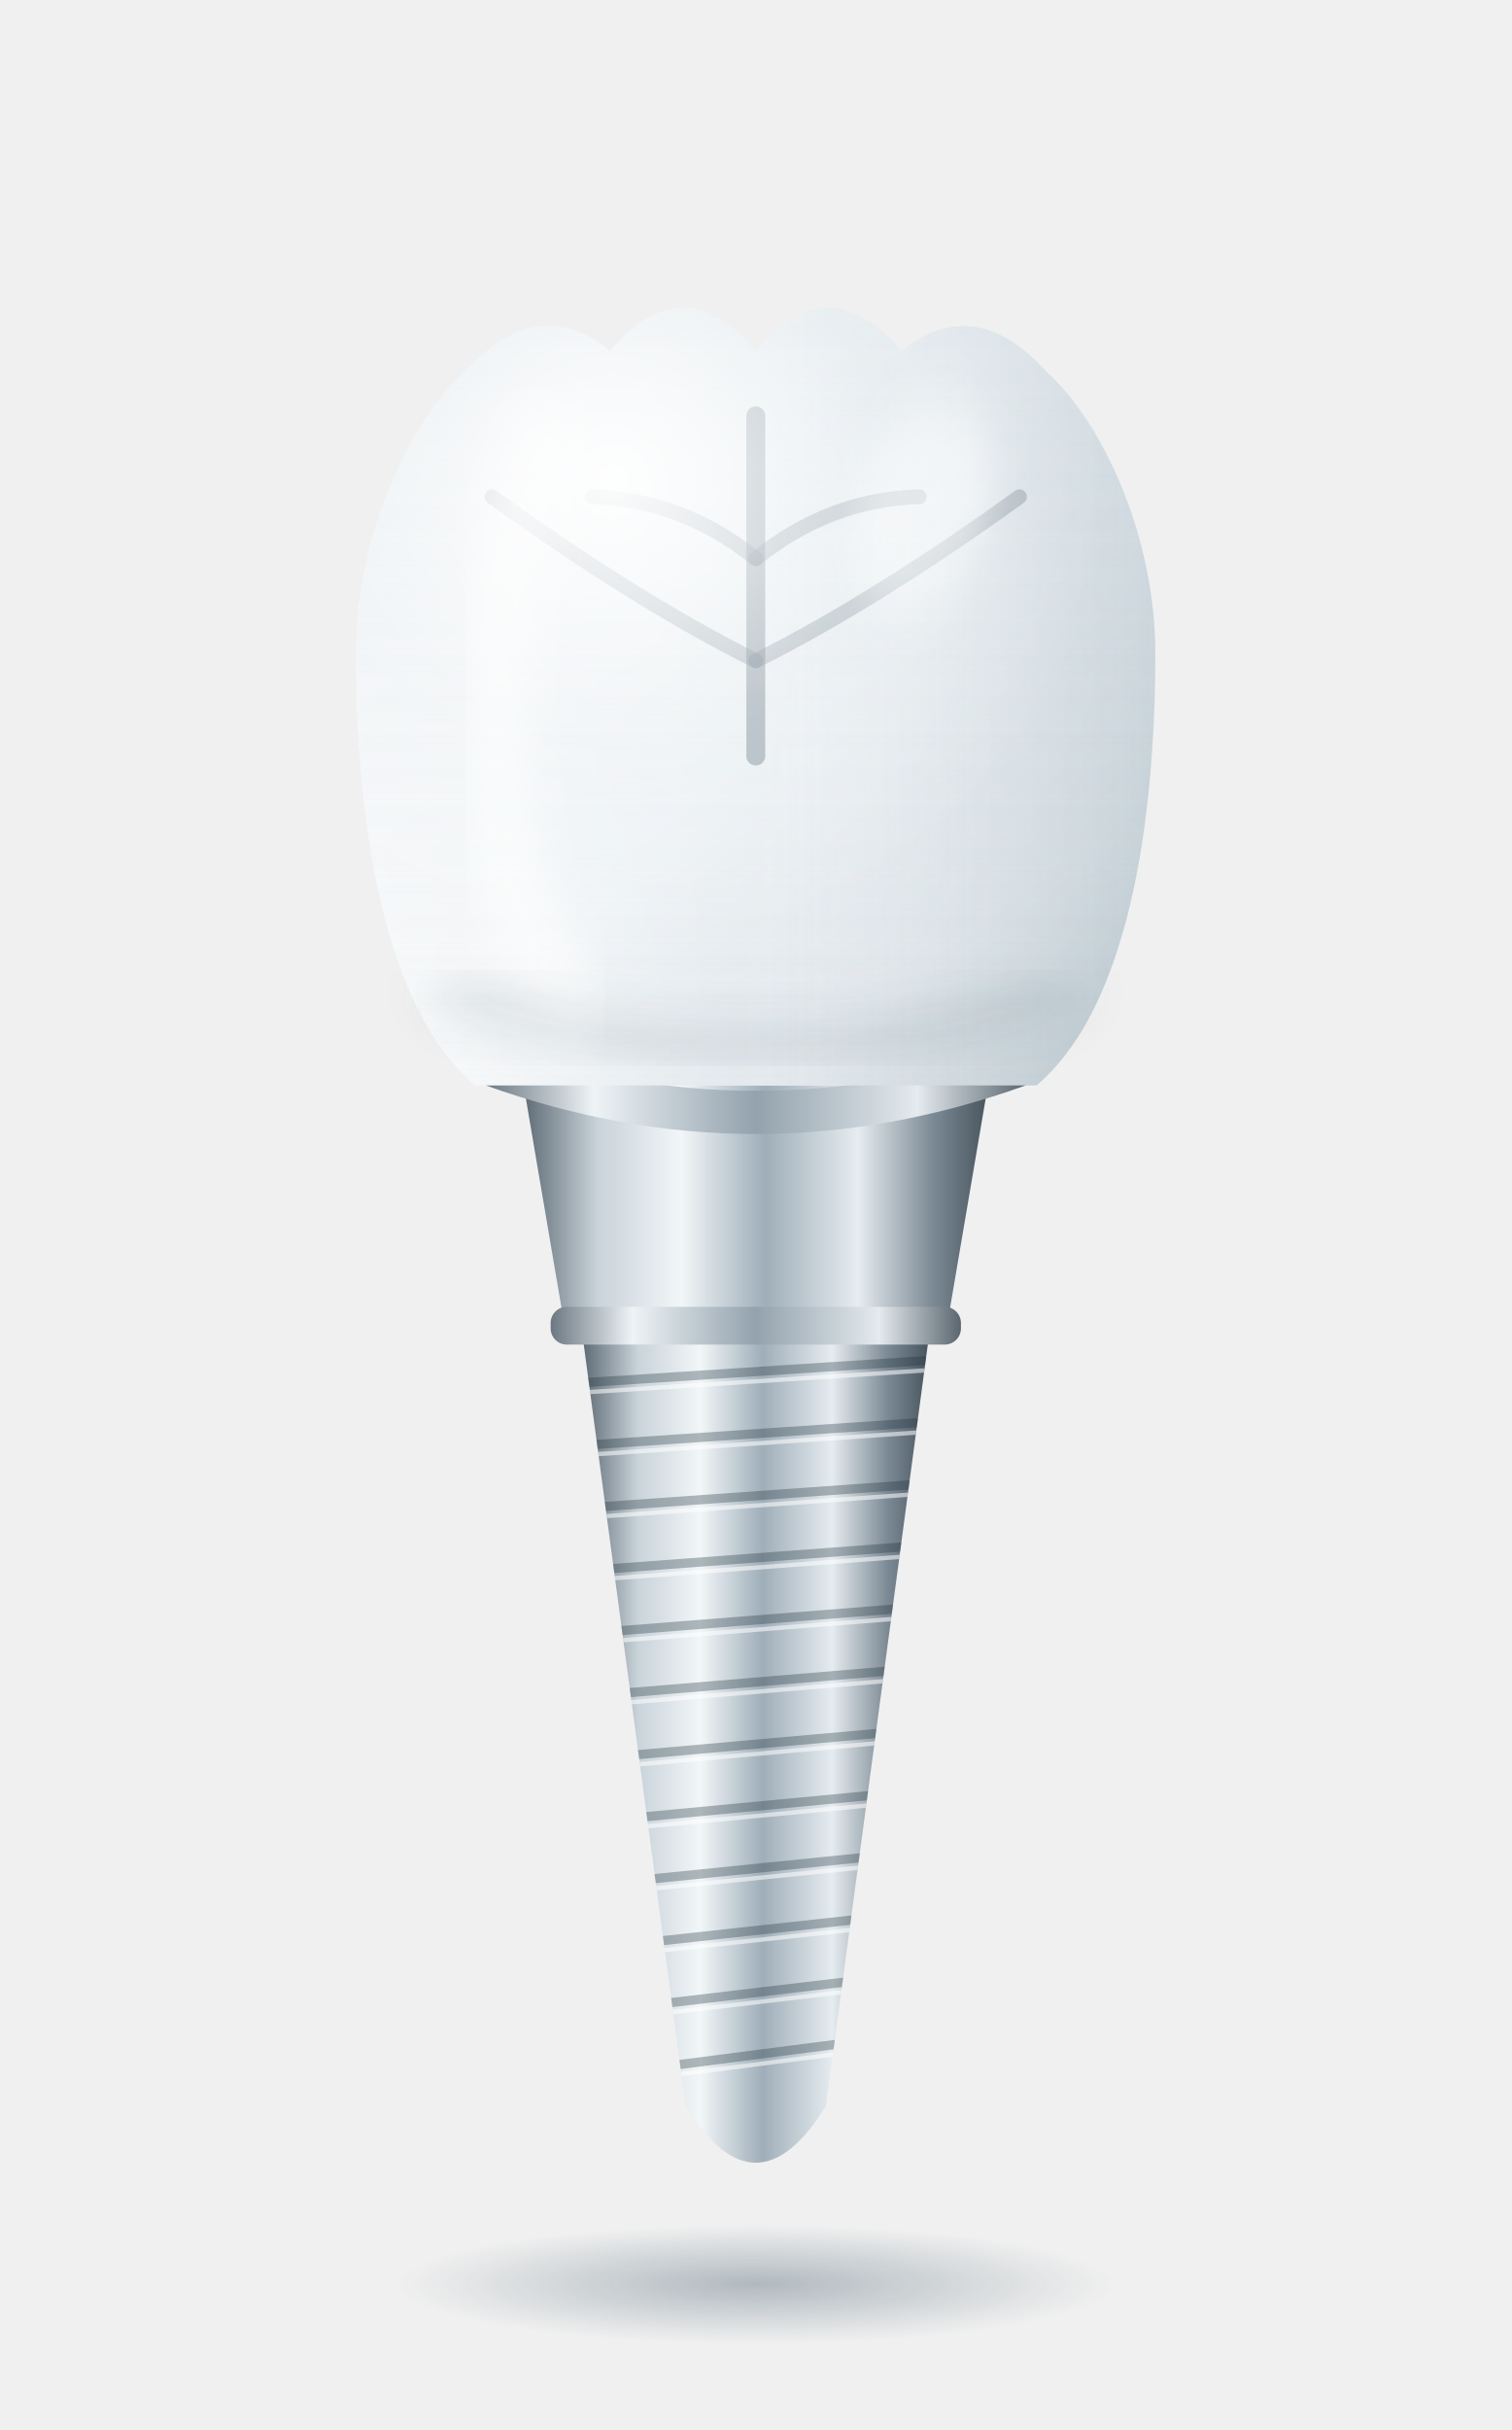
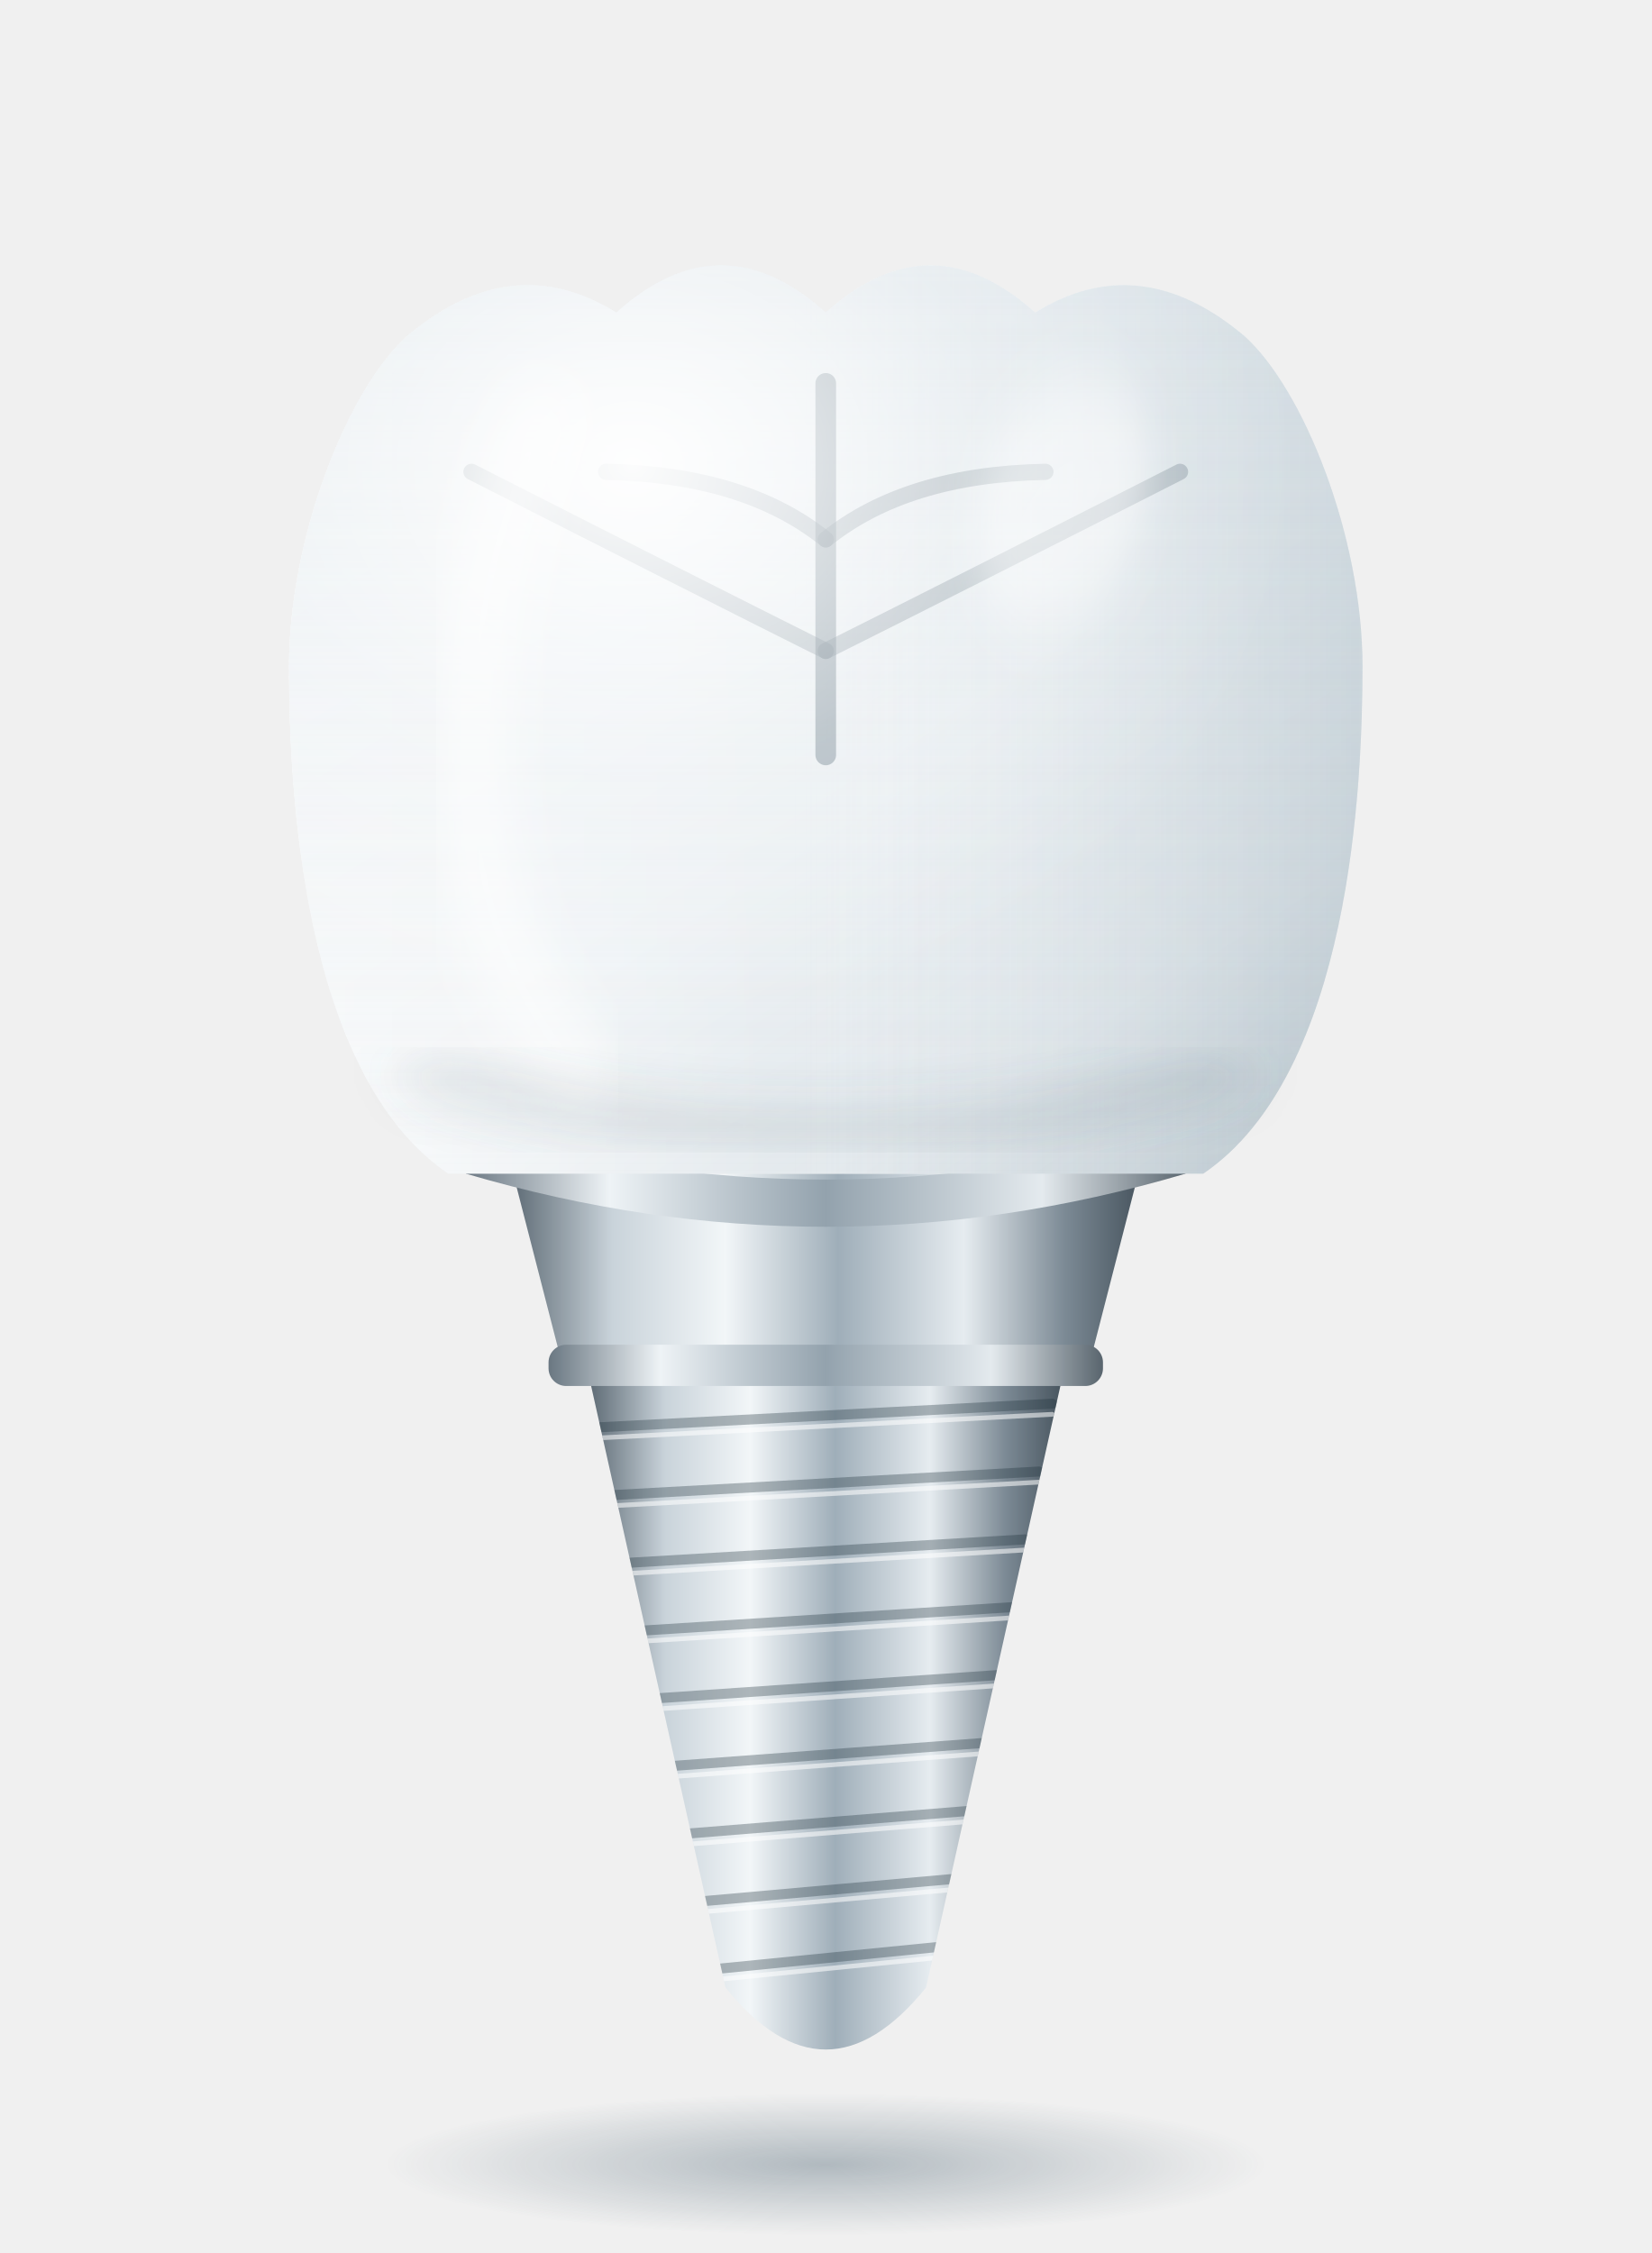
- <svg xmlns="http://www.w3.org/2000/svg" viewBox="0 0 560 900" width="560" height="900" role="img" aria-label="Керамическая коронка на титановом имплантате">
+ <svg xmlns="http://www.w3.org/2000/svg" viewBox="0 0 560 764" width="560" height="764" role="img" aria-label="Керамическая коронка на титановом имплантате">
  <defs>
    <linearGradient id="enamel" x1="0.12" y1="0" x2="0.86" y2="1">
      <stop offset="0" stop-color="#FFFFFF" />
      <stop offset=".26" stop-color="#FCFDFE" />
      <stop offset=".58" stop-color="#F2F5F7" />
      <stop offset=".84" stop-color="#E2E8EC" />
      <stop offset="1" stop-color="#CBD5DB" />
    </linearGradient>
    <linearGradient id="occlusal" x1="0" y1="0" x2="0" y2="1">
      <stop offset="0" stop-color="#C7D4DC" stop-opacity=".55" />
      <stop offset="1" stop-color="#C7D4DC" stop-opacity="0" />
    </linearGradient>
    <radialGradient id="gloss" cx=".32" cy=".22" r=".62">
      <stop offset="0" stop-color="#ffffff" stop-opacity=".95" />
      <stop offset=".55" stop-color="#ffffff" stop-opacity=".25" />
      <stop offset="1" stop-color="#ffffff" stop-opacity="0" />
    </radialGradient>
    <linearGradient id="enamelEdge" x1="0" y1="0" x2="1" y2="0">
      <stop offset="0" stop-color="#ffffff" stop-opacity=".85" />
      <stop offset=".45" stop-color="#ffffff" stop-opacity="0" />
      <stop offset="1" stop-color="#94A6B1" stop-opacity=".45" />
    </linearGradient>
    <linearGradient id="steel" x1="0" y1="0" x2="1" y2="0">
      <stop offset="0" stop-color="#5E6B75" />
      <stop offset=".16" stop-color="#C9D3DA" />
      <stop offset=".34" stop-color="#F2F6F8" />
      <stop offset=".52" stop-color="#9FAEB9" />
      <stop offset=".72" stop-color="#E6ECF0" />
      <stop offset=".88" stop-color="#7C8A95" />
      <stop offset="1" stop-color="#48555F" />
    </linearGradient>
    <linearGradient id="collar" x1="0" y1="0" x2="1" y2="0">
      <stop offset="0" stop-color="#6B7883" />
      <stop offset=".2" stop-color="#EEF3F6" />
      <stop offset=".5" stop-color="#93A2AD" />
      <stop offset=".8" stop-color="#E4EAEE" />
      <stop offset="1" stop-color="#5A666F" />
    </linearGradient>
    <radialGradient id="shadow" cx=".5" cy=".5" r=".5">
      <stop offset="0" stop-color="#1D3A4D" stop-opacity=".3" />
      <stop offset="1" stop-color="#1D3A4D" stop-opacity="0" />
    </radialGradient>
    <filter id="soft" x="-30%" y="-30%" width="160%" height="160%">
      <feGaussianBlur stdDeviation="9" />
    </filter>
    <clipPath id="screwClip">
-       <path d="M 216 496 L 344 496 L 306 780 Q 280 822 254 780 Z" />
+       <path d="M 200 468 L 360 468 L 314 674 Q 280 716 246 674 Z" />
    </clipPath>
  </defs>
-   <ellipse cx="280" cy="846" rx="132" ry="22" fill="url(#shadow)" />
-   <path d="M 216 496 L 344 496 L 306 780 Q 280 822 254 780 Z" fill="url(#steel)" />
+   <ellipse cx="280" cy="734" rx="150" ry="24" fill="url(#shadow)" />
+   <path d="M 200 468 L 360 468 L 314 674 Q 280 716 246 674 Z" fill="url(#steel)" />
  <g clip-path="url(#screwClip)">
-     <path d="M 218.0 512.0 L 342.0 504.0" stroke="rgba(28,44,56,.32)" stroke-width="3.4" stroke-linecap="round" />
-     <path d="M 218.0 515.6 L 342.0 507.6" stroke="rgba(255,255,255,.55)" stroke-width="1.6" stroke-linecap="round" />
-     <path d="M 220.8 535.0 L 339.2 527.0" stroke="rgba(28,44,56,.32)" stroke-width="3.4" stroke-linecap="round" />
-     <path d="M 220.8 538.6 L 339.2 530.6" stroke="rgba(255,255,255,.55)" stroke-width="1.6" stroke-linecap="round" />
-     <path d="M 223.6 558.0 L 336.4 550.0" stroke="rgba(28,44,56,.32)" stroke-width="3.4" stroke-linecap="round" />
-     <path d="M 223.6 561.6 L 336.4 553.6" stroke="rgba(255,255,255,.55)" stroke-width="1.6" stroke-linecap="round" />
-     <path d="M 226.4 581.0 L 333.6 573.0" stroke="rgba(28,44,56,.32)" stroke-width="3.4" stroke-linecap="round" />
-     <path d="M 226.4 584.6 L 333.6 576.6" stroke="rgba(255,255,255,.55)" stroke-width="1.6" stroke-linecap="round" />
-     <path d="M 229.2 604.0 L 330.8 596.0" stroke="rgba(28,44,56,.32)" stroke-width="3.4" stroke-linecap="round" />
-     <path d="M 229.2 607.6 L 330.8 599.6" stroke="rgba(255,255,255,.55)" stroke-width="1.6" stroke-linecap="round" />
-     <path d="M 232.1 627.0 L 327.9 619.0" stroke="rgba(28,44,56,.32)" stroke-width="3.4" stroke-linecap="round" />
-     <path d="M 232.1 630.6 L 327.9 622.6" stroke="rgba(255,255,255,.55)" stroke-width="1.6" stroke-linecap="round" />
-     <path d="M 234.9 650.0 L 325.1 642.0" stroke="rgba(28,44,56,.32)" stroke-width="3.4" stroke-linecap="round" />
-     <path d="M 234.9 653.6 L 325.1 645.6" stroke="rgba(255,255,255,.55)" stroke-width="1.6" stroke-linecap="round" />
-     <path d="M 237.7 673.0 L 322.3 665.0" stroke="rgba(28,44,56,.32)" stroke-width="3.4" stroke-linecap="round" />
-     <path d="M 237.7 676.6 L 322.3 668.6" stroke="rgba(255,255,255,.55)" stroke-width="1.6" stroke-linecap="round" />
-     <path d="M 240.5 696.0 L 319.5 688.0" stroke="rgba(28,44,56,.32)" stroke-width="3.4" stroke-linecap="round" />
-     <path d="M 240.5 699.6 L 319.5 691.6" stroke="rgba(255,255,255,.55)" stroke-width="1.6" stroke-linecap="round" />
-     <path d="M 243.3 719.0 L 316.7 711.0" stroke="rgba(28,44,56,.32)" stroke-width="3.4" stroke-linecap="round" />
-     <path d="M 243.3 722.6 L 316.7 714.6" stroke="rgba(255,255,255,.55)" stroke-width="1.6" stroke-linecap="round" />
-     <path d="M 246.2 742.0 L 313.8 734.0" stroke="rgba(28,44,56,.32)" stroke-width="3.4" stroke-linecap="round" />
-     <path d="M 246.2 745.6 L 313.8 737.6" stroke="rgba(255,255,255,.55)" stroke-width="1.6" stroke-linecap="round" />
-     <path d="M 249.0 765.0 L 311.0 757.0" stroke="rgba(28,44,56,.32)" stroke-width="3.4" stroke-linecap="round" />
-     <path d="M 249.0 768.6 L 311.0 760.6" stroke="rgba(255,255,255,.55)" stroke-width="1.6" stroke-linecap="round" />
+     <path d="M 203.2 484.0 L 356.8 476.0" stroke="rgba(28,44,56,.32)" stroke-width="3.4" stroke-linecap="round" />
+     <path d="M 203.2 487.6 L 356.8 479.6" stroke="rgba(255,255,255,.55)" stroke-width="1.6" stroke-linecap="round" />
+     <path d="M 207.7 507.0 L 352.3 499.0" stroke="rgba(28,44,56,.32)" stroke-width="3.4" stroke-linecap="round" />
+     <path d="M 207.7 510.6 L 352.3 502.6" stroke="rgba(255,255,255,.55)" stroke-width="1.6" stroke-linecap="round" />
+     <path d="M 212.3 530.0 L 347.7 522.0" stroke="rgba(28,44,56,.32)" stroke-width="3.4" stroke-linecap="round" />
+     <path d="M 212.3 533.6 L 347.7 525.6" stroke="rgba(255,255,255,.55)" stroke-width="1.6" stroke-linecap="round" />
+     <path d="M 216.9 553.0 L 343.1 545.0" stroke="rgba(28,44,56,.32)" stroke-width="3.4" stroke-linecap="round" />
+     <path d="M 216.9 556.6 L 343.1 548.6" stroke="rgba(255,255,255,.55)" stroke-width="1.6" stroke-linecap="round" />
+     <path d="M 221.4 576.0 L 338.6 568.0" stroke="rgba(28,44,56,.32)" stroke-width="3.4" stroke-linecap="round" />
+     <path d="M 221.4 579.6 L 338.6 571.6" stroke="rgba(255,255,255,.55)" stroke-width="1.6" stroke-linecap="round" />
+     <path d="M 226.0 599.0 L 334.0 591.0" stroke="rgba(28,44,56,.32)" stroke-width="3.4" stroke-linecap="round" />
+     <path d="M 226.0 602.6 L 334.0 594.6" stroke="rgba(255,255,255,.55)" stroke-width="1.6" stroke-linecap="round" />
+     <path d="M 230.5 622.0 L 329.5 614.0" stroke="rgba(28,44,56,.32)" stroke-width="3.4" stroke-linecap="round" />
+     <path d="M 230.5 625.6 L 329.5 617.6" stroke="rgba(255,255,255,.55)" stroke-width="1.6" stroke-linecap="round" />
+     <path d="M 235.1 645.0 L 324.9 637.0" stroke="rgba(28,44,56,.32)" stroke-width="3.4" stroke-linecap="round" />
+     <path d="M 235.1 648.6 L 324.9 640.6" stroke="rgba(255,255,255,.55)" stroke-width="1.6" stroke-linecap="round" />
+     <path d="M 239.7 668.0 L 320.3 660.0" stroke="rgba(28,44,56,.32)" stroke-width="3.4" stroke-linecap="round" />
+     <path d="M 239.7 671.6 L 320.3 663.6" stroke="rgba(255,255,255,.55)" stroke-width="1.6" stroke-linecap="round" />
  </g>
-   <path d="M 194 402 L 366 402 L 350 496 L 210 496 Z" fill="url(#steel)" />
-   <rect x="204" y="484" width="152" height="14" rx="6" fill="url(#collar)" />
-   <path d="M 180 386 Q 280 422 380 386 L 380 402 Q 280 438 180 402 Z" fill="url(#collar)" />
-   <path d="M 176 402 C 136 368 132 282 132 242 C 132 198 152 156 172 138 Q 199.0 108 226.0 130 Q 253.0 98 280.0 130 Q 307.0 98 334.0 130 Q 361.0 108 388.0 138 C 408 156 428 198 428 242 C 428 282 424 368 384 402 Z" fill="url(#enamel)" />
-   <path d="M 176 402 C 136 368 132 282 132 242 C 132 198 152 156 172 138 Q 199.0 108 226.0 130 Q 253.0 98 280.0 130 Q 307.0 98 334.0 130 Q 361.0 108 388.0 138 C 408 156 428 198 428 242 C 428 282 424 368 384 402 Z" fill="url(#enamelEdge)" opacity=".75" />
-   <path d="M 176 402 C 136 368 132 282 132 242 C 132 198 152 156 172 138 Q 199.0 108 226.0 130 Q 253.0 98 280.0 130 Q 307.0 98 334.0 130 Q 361.0 108 388.0 138 C 408 156 428 198 428 242 C 428 282 424 368 384 402 Z" fill="url(#occlusal)" opacity=".85" />
-   <path d="M 280 154 L 280 280" stroke="rgba(108,126,138,.5)" stroke-width="7" stroke-linecap="round" fill="none" />
-   <path d="M 280 206.92 Q 252.72 184.92 219.438 184" stroke="rgba(108,126,138,.36)" stroke-width="5.5" stroke-linecap="round" fill="none" />
-   <path d="M 280 244.72 Q 236.0 222.72 182.32 184" stroke="rgba(108,126,138,.36)" stroke-width="5.5" stroke-linecap="round" fill="none" />
-   <path d="M 280 206.92 Q 307.28 184.92 340.562 184" stroke="rgba(108,126,138,.36)" stroke-width="5.5" stroke-linecap="round" fill="none" />
-   <path d="M 280 244.72 Q 324.0 222.72 377.68 184" stroke="rgba(108,126,138,.36)" stroke-width="5.5" stroke-linecap="round" fill="none" />
-   <path d="M 176 402 C 136 368 132 282 132 242 C 132 198 152 156 172 138 Q 199.0 108 226.0 130 Q 253.0 98 280.0 130 Q 307.0 98 334.0 130 Q 361.0 108 388.0 138 C 408 156 428 198 428 242 C 428 282 424 368 384 402 Z" fill="url(#gloss)" />
-   <path d="M 202 162 Q 176 232 184 300 Q 190 346 214 376" stroke="rgba(255,255,255,.85)" stroke-width="24" stroke-linecap="round" fill="none" filter="url(#soft)" opacity=".7" />
-   <ellipse cx="342" cy="188" rx="24" ry="40" fill="#fff" opacity=".5" filter="url(#soft)" transform="rotate(18 342 188)" />
-   <path d="M 162 366 Q 280 410 398 366" stroke="rgba(90,108,120,.22)" stroke-width="10" fill="none" filter="url(#soft)" />
+   <path d="M 174 398 L 386 398 L 368 468 L 192 468 Z" fill="url(#steel)" />
+   <rect x="186" y="456" width="188" height="14" rx="6" fill="url(#collar)" />
+   <path d="M 158 382 Q 280 418 402 382 L 402 398 Q 280 434 158 398 Z" fill="url(#collar)" />
+   <path d="M 152 398 C 102 364 98 266 98 226 C 98 182 118 132 138 114 Q 173.5 84 209.0 106 Q 244.5 74 280.0 106 Q 315.5 74 351.0 106 Q 386.5 84 422.0 114 C 442 132 462 182 462 226 C 462 266 458 364 408 398 Z" fill="url(#enamel)" />
+   <path d="M 152 398 C 102 364 98 266 98 226 C 98 182 118 132 138 114 Q 173.5 84 209.0 106 Q 244.5 74 280.0 106 Q 315.5 74 351.0 106 Q 386.5 84 422.0 114 C 442 132 462 182 462 226 C 462 266 458 364 408 398 Z" fill="url(#enamelEdge)" opacity=".75" />
+   <path d="M 152 398 C 102 364 98 266 98 226 C 98 182 118 132 138 114 Q 173.5 84 209.0 106 Q 244.5 74 280.0 106 Q 315.5 74 351.0 106 Q 386.5 84 422.0 114 C 442 132 462 182 462 226 C 462 266 458 364 408 398 Z" fill="url(#occlusal)" opacity=".85" />
+   <path d="M 280 130 L 280 256" stroke="rgba(108,126,138,.5)" stroke-width="7" stroke-linecap="round" fill="none" />
+   <path d="M 280 182.92 Q 252.72 160.92 205.526 160" stroke="rgba(108,126,138,.36)" stroke-width="5.5" stroke-linecap="round" fill="none" />
+   <path d="M 280 220.72 Q 236.0 198.72 159.88 160" stroke="rgba(108,126,138,.36)" stroke-width="5.5" stroke-linecap="round" fill="none" />
+   <path d="M 280 182.92 Q 307.28 160.92 354.474 160" stroke="rgba(108,126,138,.36)" stroke-width="5.5" stroke-linecap="round" fill="none" />
+   <path d="M 280 220.72 Q 324.0 198.72 400.12 160" stroke="rgba(108,126,138,.36)" stroke-width="5.5" stroke-linecap="round" fill="none" />
+   <path d="M 152 398 C 102 364 98 266 98 226 C 98 182 118 132 138 114 Q 173.5 84 209.0 106 Q 244.5 74 280.0 106 Q 315.5 74 351.0 106 Q 386.5 84 422.0 114 C 442 132 462 182 462 226 C 462 266 458 364 408 398 Z" fill="url(#gloss)" />
+   <path d="M 184 142 Q 152 216 162 288 Q 170 336 198 366" stroke="rgba(255,255,255,.85)" stroke-width="24" stroke-linecap="round" fill="none" filter="url(#soft)" opacity=".7" />
+   <ellipse cx="360" cy="170" rx="28" ry="44" fill="#fff" opacity=".5" filter="url(#soft)" transform="rotate(18 360 170)" />
+   <path d="M 138 362 Q 280 406 422 362" stroke="rgba(90,108,120,.22)" stroke-width="10" fill="none" filter="url(#soft)" />
</svg>
